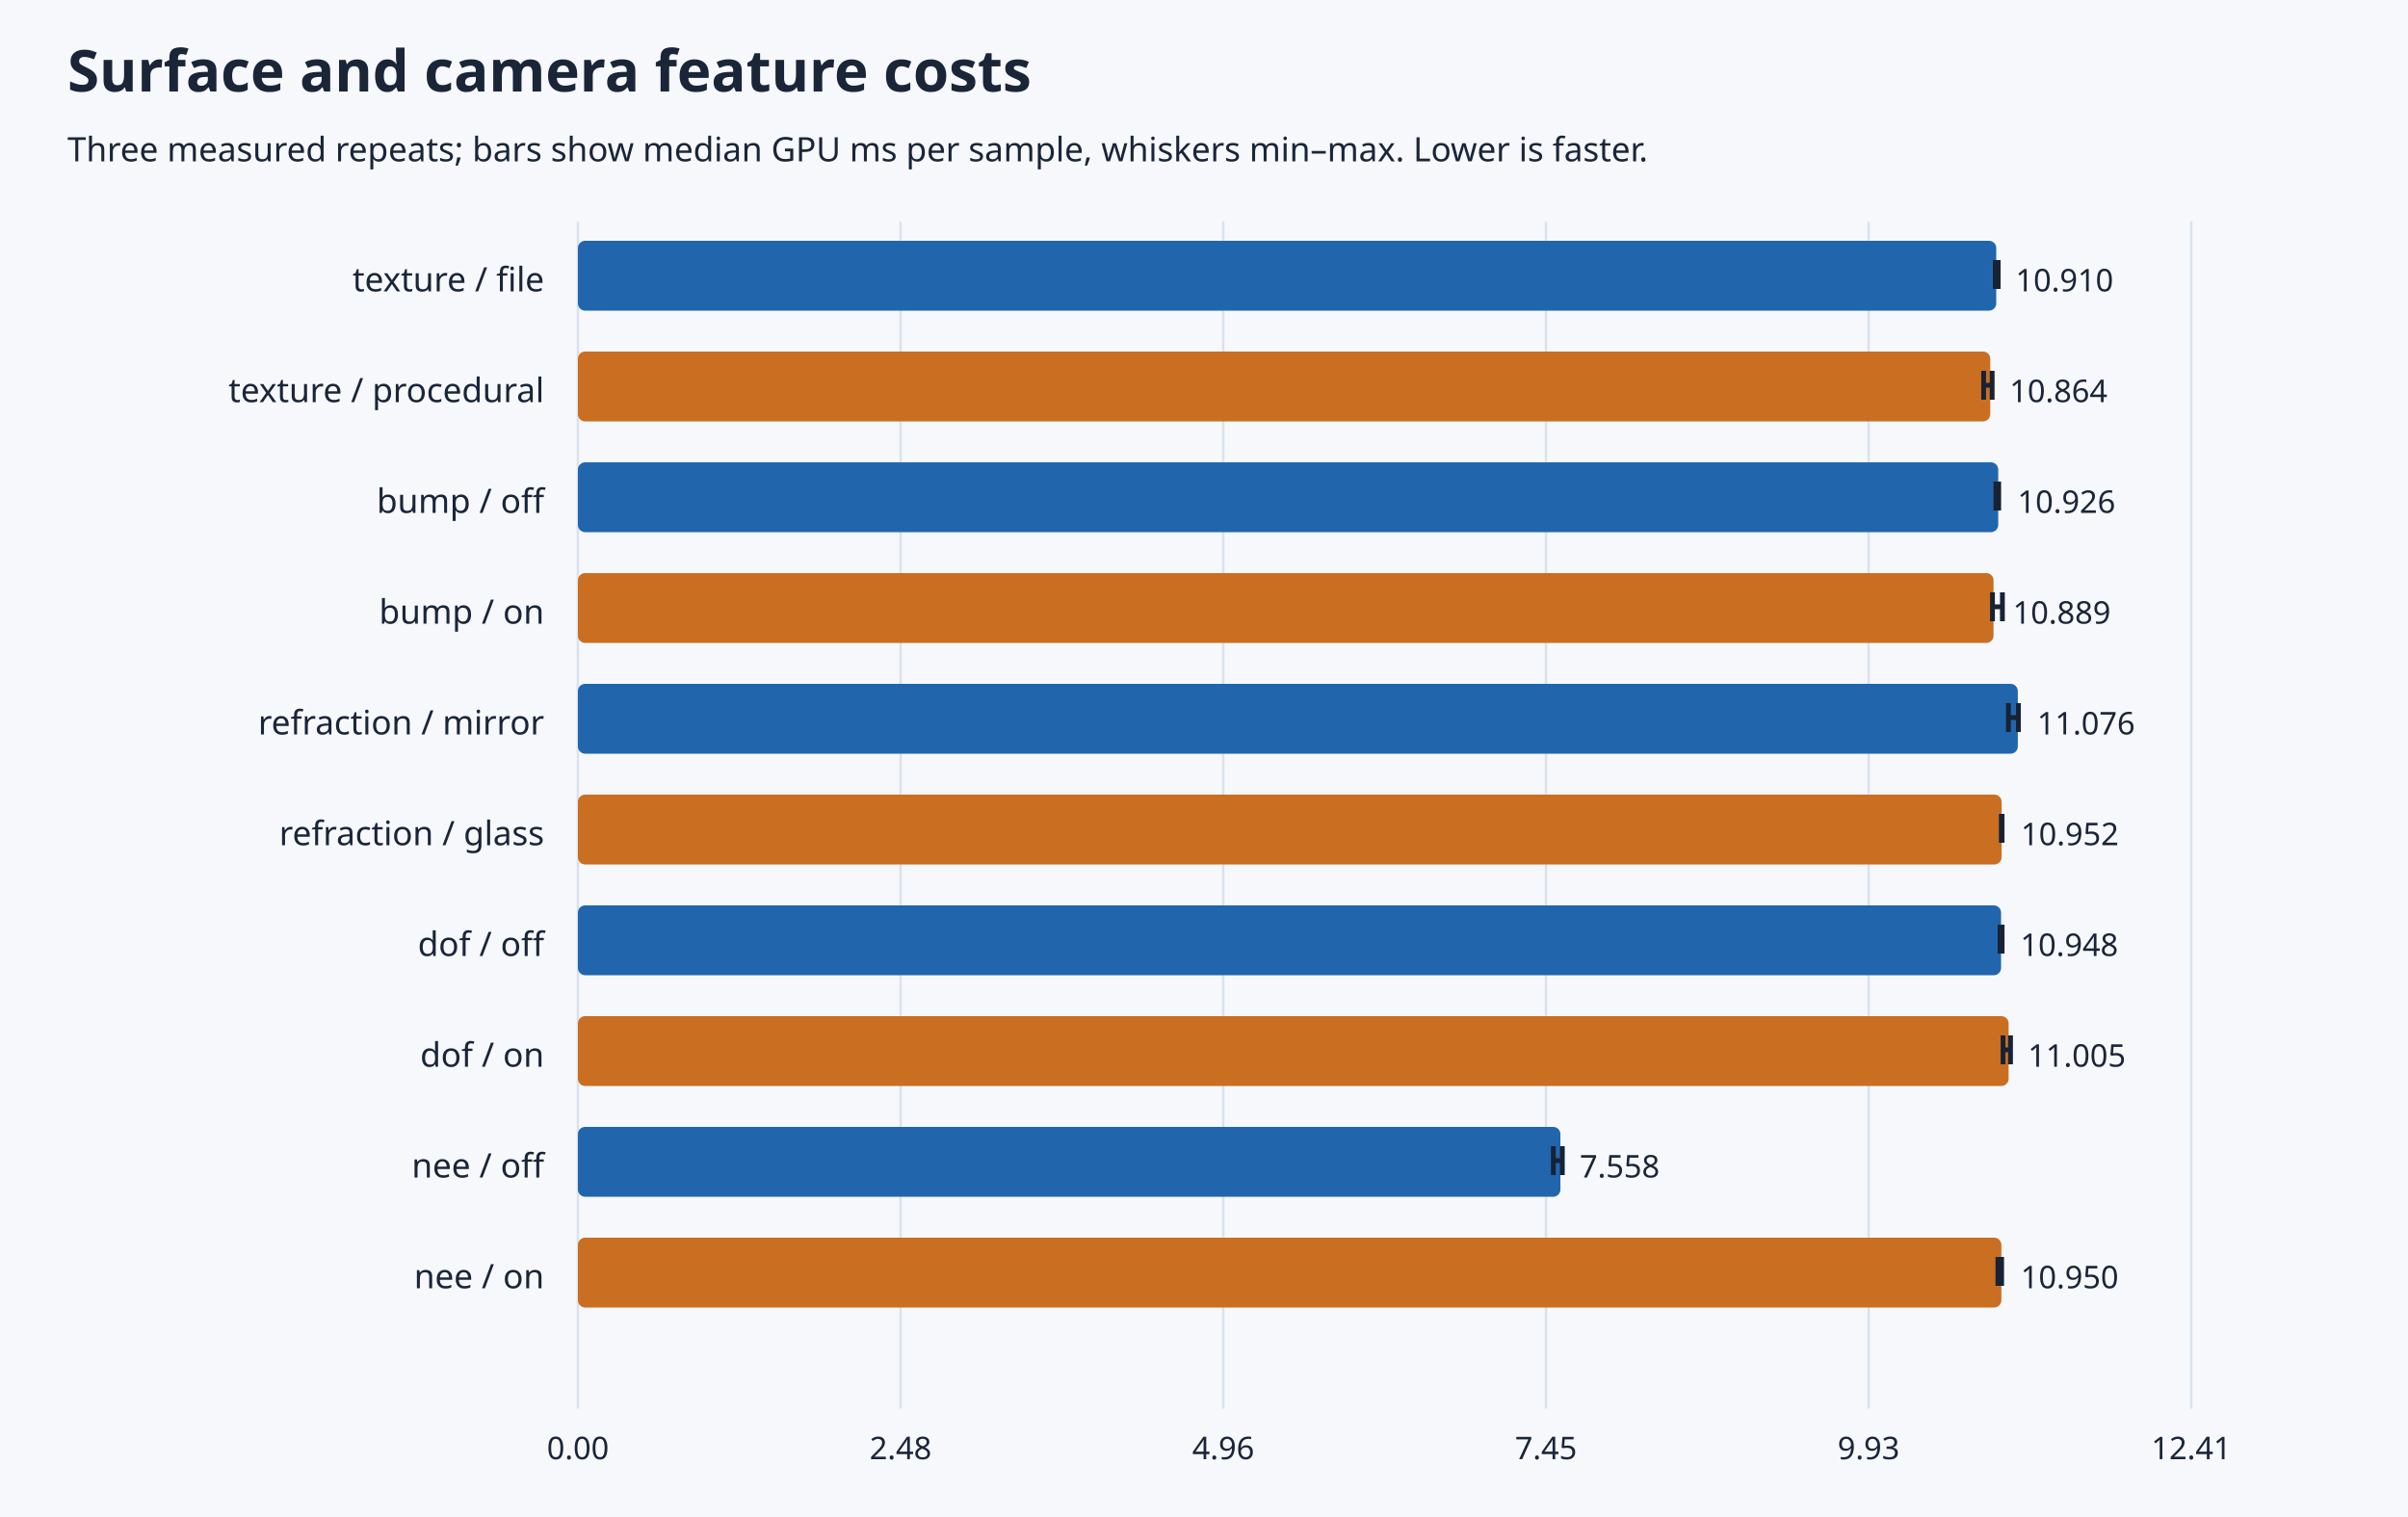
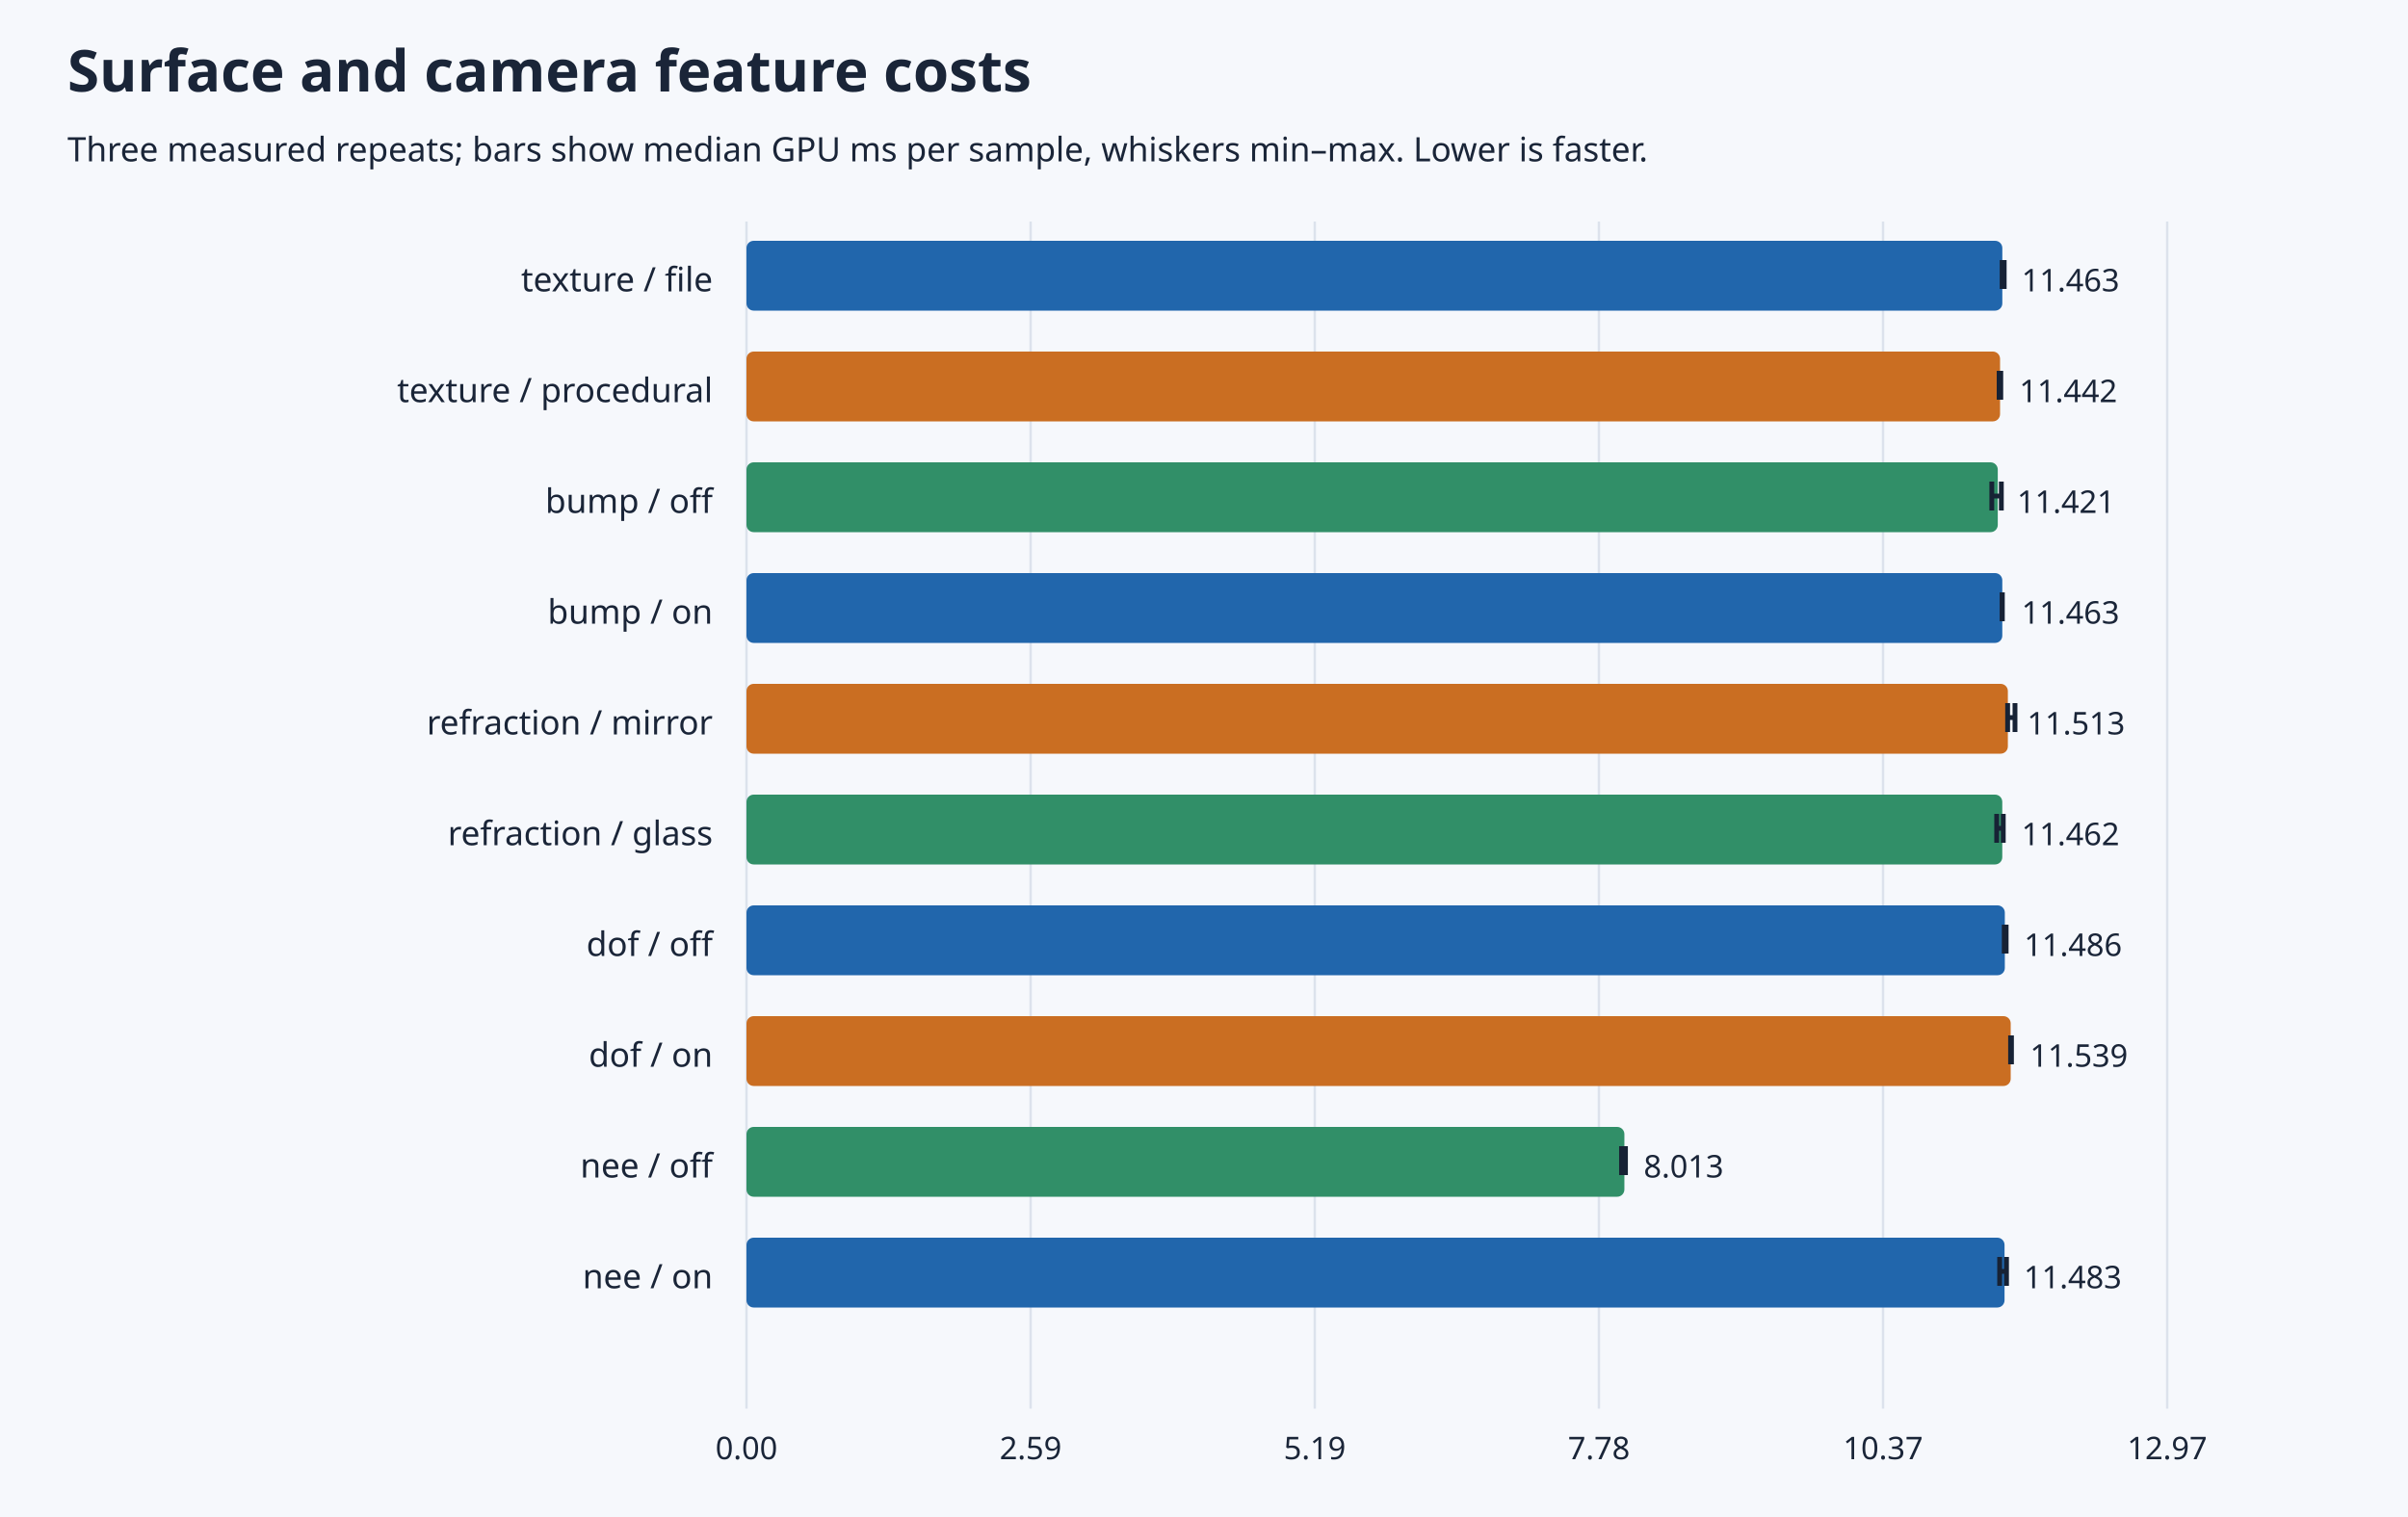
<svg xmlns="http://www.w3.org/2000/svg" width="1000" height="630" viewBox="0 0 1000 630">
  <rect width="1000" height="630" fill="#f6f8fc" />
  <g font-family="system-ui, sans-serif" fill="#1a2538">
    <text x="28" y="38" font-size="24" font-weight="600">Surface and camera feature costs</text>
    <text x="28" y="67" font-size="14">Three measured repeats; bars show median GPU ms per sample, whiskers min–max. Lower is faster.</text>
-     <path d="M240.00 92 V585" stroke="#dce2ec" />
-     <text x="240.00" y="606" text-anchor="middle" font-size="13">0.00</text>
-     <path d="M374.00 92 V585" stroke="#dce2ec" />
-     <text x="374.00" y="606" text-anchor="middle" font-size="13">2.48</text>
-     <path d="M508.00 92 V585" stroke="#dce2ec" />
-     <text x="508.00" y="606" text-anchor="middle" font-size="13">4.96</text>
-     <path d="M642.00 92 V585" stroke="#dce2ec" />
-     <text x="642.00" y="606" text-anchor="middle" font-size="13">7.45</text>
-     <path d="M776.00 92 V585" stroke="#dce2ec" />
-     <text x="776.00" y="606" text-anchor="middle" font-size="13">9.93</text>
-     <path d="M910.00 92 V585" stroke="#dce2ec" />
-     <text x="910.00" y="606" text-anchor="middle" font-size="13">12.41</text>
-     <text x="226" y="121" text-anchor="end" font-size="14">texture / file</text>
-     <rect x="240" y="100" width="589.01" height="29" rx="3" fill="#2166ac" />
-     <path d="M828.59 114 H829.81 M828.59 108 V120 M829.81 108 V120" stroke="#172235" stroke-width="2" />
-     <text x="837.01" y="121" font-size="13">10.910</text>
-     <text x="226" y="167" text-anchor="end" font-size="14">texture / procedural</text>
-     <rect x="240" y="146" width="586.53" height="29" rx="3" fill="#ca6e22" />
-     <path d="M823.77 160 H827.31 M823.77 154 V166 M827.31 154 V166" stroke="#172235" stroke-width="2" />
-     <text x="834.53" y="167" font-size="13">10.864</text>
-     <text x="226" y="213" text-anchor="end" font-size="14">bump / off</text>
-     <rect x="240" y="192" width="589.83" height="29" rx="3" fill="#2166ac" />
-     <path d="M828.86 206 H830.02 M828.86 200 V212 M830.02 200 V212" stroke="#172235" stroke-width="2" />
-     <text x="837.83" y="213" font-size="13">10.926</text>
-     <text x="226" y="259" text-anchor="end" font-size="14">bump / on</text>
-     <rect x="240" y="238" width="587.88" height="29" rx="3" fill="#ca6e22" />
-     <path d="M827.44 252 H831.56 M827.44 246 V258 M831.56 246 V258" stroke="#172235" stroke-width="2" />
-     <text x="835.88" y="259" font-size="13">10.889</text>
-     <text x="226" y="305" text-anchor="end" font-size="14">refraction / mirror</text>
-     <rect x="240" y="284" width="597.97" height="29" rx="3" fill="#2166ac" />
-     <path d="M834.05 298 H838.21 M834.05 292 V304 M838.21 292 V304" stroke="#172235" stroke-width="2" />
-     <text x="845.97" y="305" font-size="13">11.076</text>
-     <text x="226" y="351" text-anchor="end" font-size="14">refraction / glass</text>
-     <rect x="240" y="330" width="591.24" height="29" rx="3" fill="#ca6e22" />
-     <path d="M831.12 344 H831.42 M831.12 338 V350 M831.42 338 V350" stroke="#172235" stroke-width="2" />
-     <text x="839.24" y="351" font-size="13">10.952</text>
-     <text x="226" y="397" text-anchor="end" font-size="14">dof / off</text>
-     <rect x="240" y="376" width="591.01" height="29" rx="3" fill="#2166ac" />
-     <path d="M830.59 390 H831.44 M830.59 384 V396 M831.44 384 V396" stroke="#172235" stroke-width="2" />
-     <text x="839.01" y="397" font-size="13">10.948</text>
-     <text x="226" y="443" text-anchor="end" font-size="14">dof / on</text>
-     <rect x="240" y="422" width="594.14" height="29" rx="3" fill="#ca6e22" />
-     <path d="M831.83 436 H834.93 M831.83 430 V442 M834.93 430 V442" stroke="#172235" stroke-width="2" />
-     <text x="842.14" y="443" font-size="13">11.005</text>
-     <text x="226" y="489" text-anchor="end" font-size="14">nee / off</text>
-     <rect x="240" y="468" width="408.01" height="29" rx="3" fill="#2166ac" />
-     <path d="M645.08 482 H648.81 M645.08 476 V488 M648.81 476 V488" stroke="#172235" stroke-width="2" />
-     <text x="656.01" y="489" font-size="13">7.558</text>
-     <text x="226" y="535" text-anchor="end" font-size="14">nee / on</text>
-     <rect x="240" y="514" width="591.14" height="29" rx="3" fill="#ca6e22" />
-     <path d="M829.70 528 H831.24 M829.70 522 V534 M831.24 522 V534" stroke="#172235" stroke-width="2" />
-     <text x="839.14" y="535" font-size="13">10.950</text>
+     <path d="M310.00 92 V585" stroke="#dce2ec" />
+     <text x="310.00" y="606" text-anchor="middle" font-size="13">0.00</text>
+     <path d="M428.00 92 V585" stroke="#dce2ec" />
+     <text x="428.00" y="606" text-anchor="middle" font-size="13">2.59</text>
+     <path d="M546.00 92 V585" stroke="#dce2ec" />
+     <text x="546.00" y="606" text-anchor="middle" font-size="13">5.19</text>
+     <path d="M664.00 92 V585" stroke="#dce2ec" />
+     <text x="664.00" y="606" text-anchor="middle" font-size="13">7.78</text>
+     <path d="M782.00 92 V585" stroke="#dce2ec" />
+     <text x="782.00" y="606" text-anchor="middle" font-size="13">10.37</text>
+     <path d="M900.00 92 V585" stroke="#dce2ec" />
+     <text x="900.00" y="606" text-anchor="middle" font-size="13">12.97</text>
+     <text x="296" y="121" text-anchor="end" font-size="14">texture / file</text>
+     <rect x="310" y="100" width="521.53" height="29" rx="3" fill="#2166ac" />
+     <path d="M831.44 114 H832.31 M831.44 108 V120 M832.31 108 V120" stroke="#172235" stroke-width="2" />
+     <text x="839.53" y="121" font-size="13">11.463</text>
+     <text x="296" y="167" text-anchor="end" font-size="14">texture / procedural</text>
+     <rect x="310" y="146" width="520.59" height="29" rx="3" fill="#ca6e22" />
+     <path d="M830.20 160 H830.89 M830.20 154 V166 M830.89 154 V166" stroke="#172235" stroke-width="2" />
+     <text x="838.59" y="167" font-size="13">11.442</text>
+     <text x="296" y="213" text-anchor="end" font-size="14">bump / off</text>
+     <rect x="310" y="192" width="519.64" height="29" rx="3" fill="#318f68" />
+     <path d="M827.16 206 H831.12 M827.16 200 V212 M831.12 200 V212" stroke="#172235" stroke-width="2" />
+     <text x="837.64" y="213" font-size="13">11.421</text>
+     <text x="296" y="259" text-anchor="end" font-size="14">bump / on</text>
+     <rect x="310" y="238" width="521.52" height="29" rx="3" fill="#2166ac" />
+     <path d="M831.42 252 H831.54 M831.42 246 V258 M831.54 246 V258" stroke="#172235" stroke-width="2" />
+     <text x="839.52" y="259" font-size="13">11.463</text>
+     <text x="296" y="305" text-anchor="end" font-size="14">refraction / mirror</text>
+     <rect x="310" y="284" width="523.83" height="29" rx="3" fill="#ca6e22" />
+     <path d="M833.73 298 H836.79 M833.73 292 V304 M836.79 292 V304" stroke="#172235" stroke-width="2" />
+     <text x="841.83" y="305" font-size="13">11.513</text>
+     <text x="296" y="351" text-anchor="end" font-size="14">refraction / glass</text>
+     <rect x="310" y="330" width="521.51" height="29" rx="3" fill="#318f68" />
+     <path d="M829.19 344 H831.92 M829.19 338 V350 M831.92 338 V350" stroke="#172235" stroke-width="2" />
+     <text x="839.51" y="351" font-size="13">11.462</text>
+     <text x="296" y="397" text-anchor="end" font-size="14">dof / off</text>
+     <rect x="310" y="376" width="522.57" height="29" rx="3" fill="#2166ac" />
+     <path d="M832.33 390 H833.12 M832.33 384 V396 M833.12 384 V396" stroke="#172235" stroke-width="2" />
+     <text x="840.57" y="397" font-size="13">11.486</text>
+     <text x="296" y="443" text-anchor="end" font-size="14">dof / on</text>
+     <rect x="310" y="422" width="525.01" height="29" rx="3" fill="#ca6e22" />
+     <path d="M834.96 436 H835.33 M834.96 430 V442 M835.33 430 V442" stroke="#172235" stroke-width="2" />
+     <text x="843.01" y="443" font-size="13">11.539</text>
+     <text x="296" y="489" text-anchor="end" font-size="14">nee / off</text>
+     <rect x="310" y="468" width="364.58" height="29" rx="3" fill="#318f68" />
+     <path d="M673.39 482 H675.03 M673.39 476 V488 M675.03 476 V488" stroke="#172235" stroke-width="2" />
+     <text x="682.58" y="489" font-size="13">8.013</text>
+     <text x="296" y="535" text-anchor="end" font-size="14">nee / on</text>
+     <rect x="310" y="514" width="522.45" height="29" rx="3" fill="#2166ac" />
+     <path d="M830.42 528 H833.27 M830.42 522 V534 M833.27 522 V534" stroke="#172235" stroke-width="2" />
+     <text x="840.45" y="535" font-size="13">11.483</text>
  </g>
</svg>
